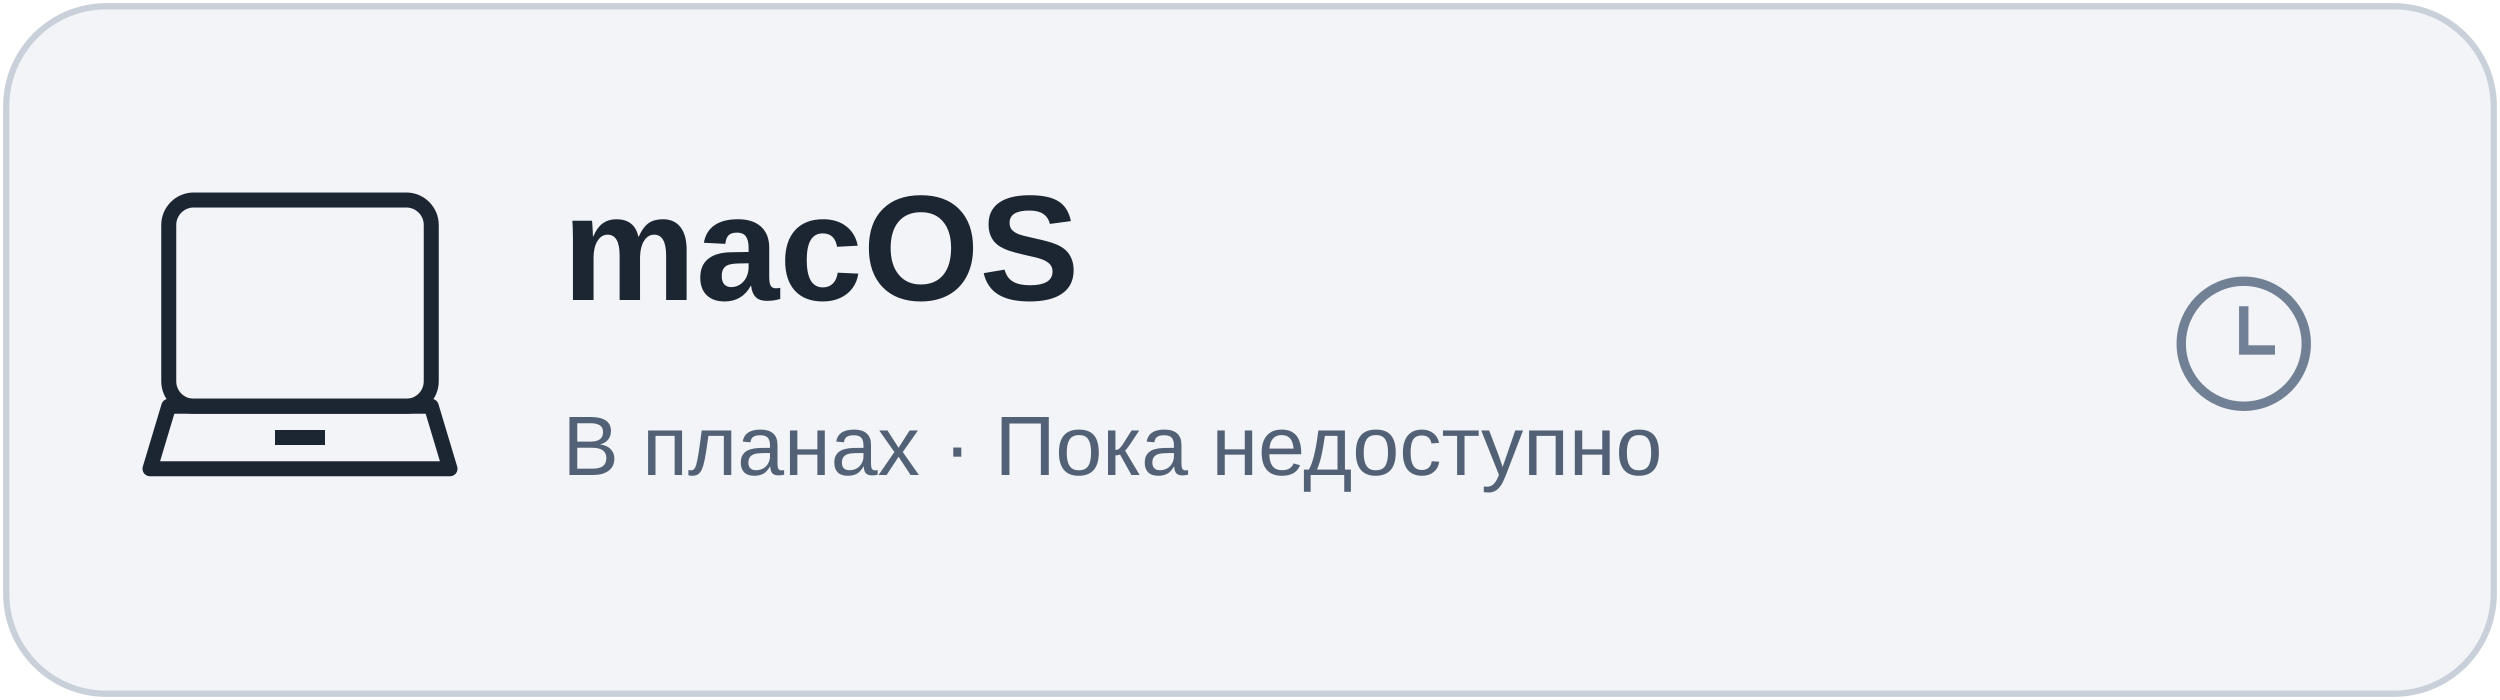
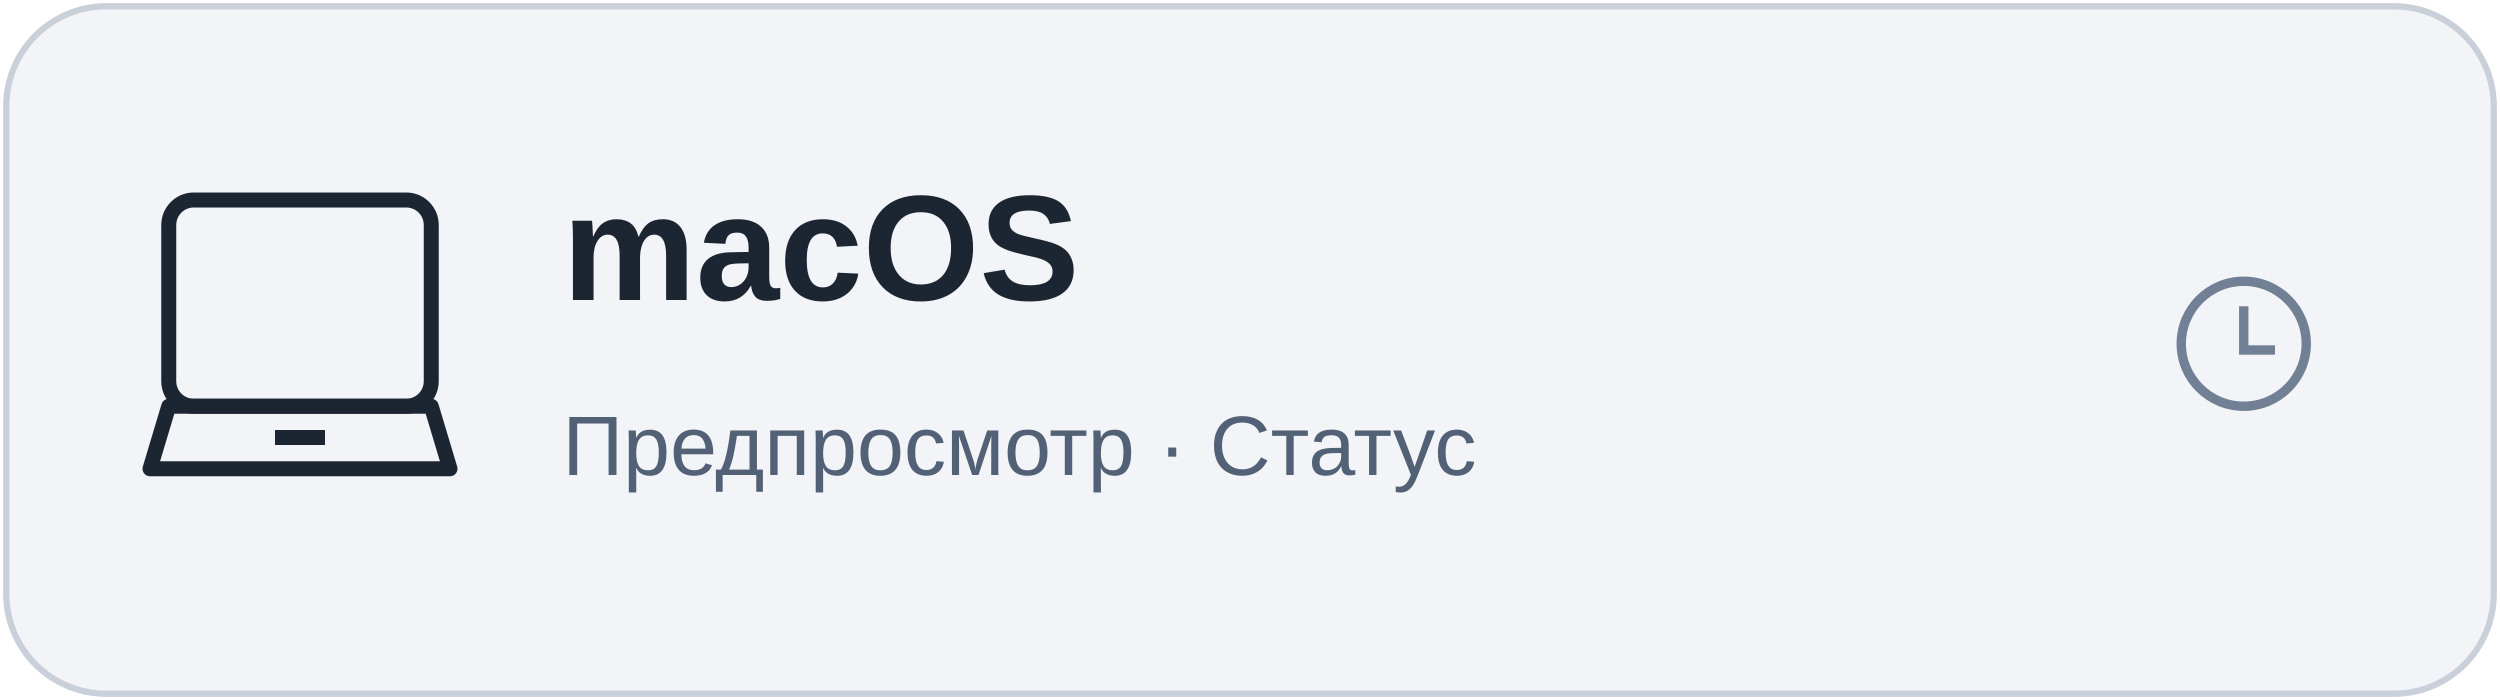
<svg xmlns="http://www.w3.org/2000/svg" width="400" height="112" viewBox="0 0 400 112" role="img" aria-labelledby="title" lang="ru">
  <rect x="1" y="1" width="398" height="110" rx="16" fill="#f2f4f7" stroke="#c9d0da" />
  <g fill="none" stroke="#1c2633" stroke-width="2.4" stroke-linejoin="round">
    <rect x="27" y="32" width="42" height="33" rx="4" />
    <path d="M24 75h48l-3-10H27zM44 70h8" />
  </g>
  <text x="90" y="48" font-family="Arial,Helvetica,sans-serif" font-size="24" font-weight="700" fill="#1c2633">macOS</text>
-   <text x="90" y="76" font-family="Arial,Helvetica,sans-serif" font-size="13.5" fill="#526176">В планах · Пока недоступно</text>
+   <text x="90" y="76" font-family="Arial,Helvetica,sans-serif" font-size="13.5" fill="#526176">Предпросмотр · Статус</text>
  <circle cx="359" cy="55" r="10" fill="none" stroke="#718094" stroke-width="1.5" />
  <path d="M359 49v7h5" fill="none" stroke="#718094" stroke-width="1.5" />
</svg>
